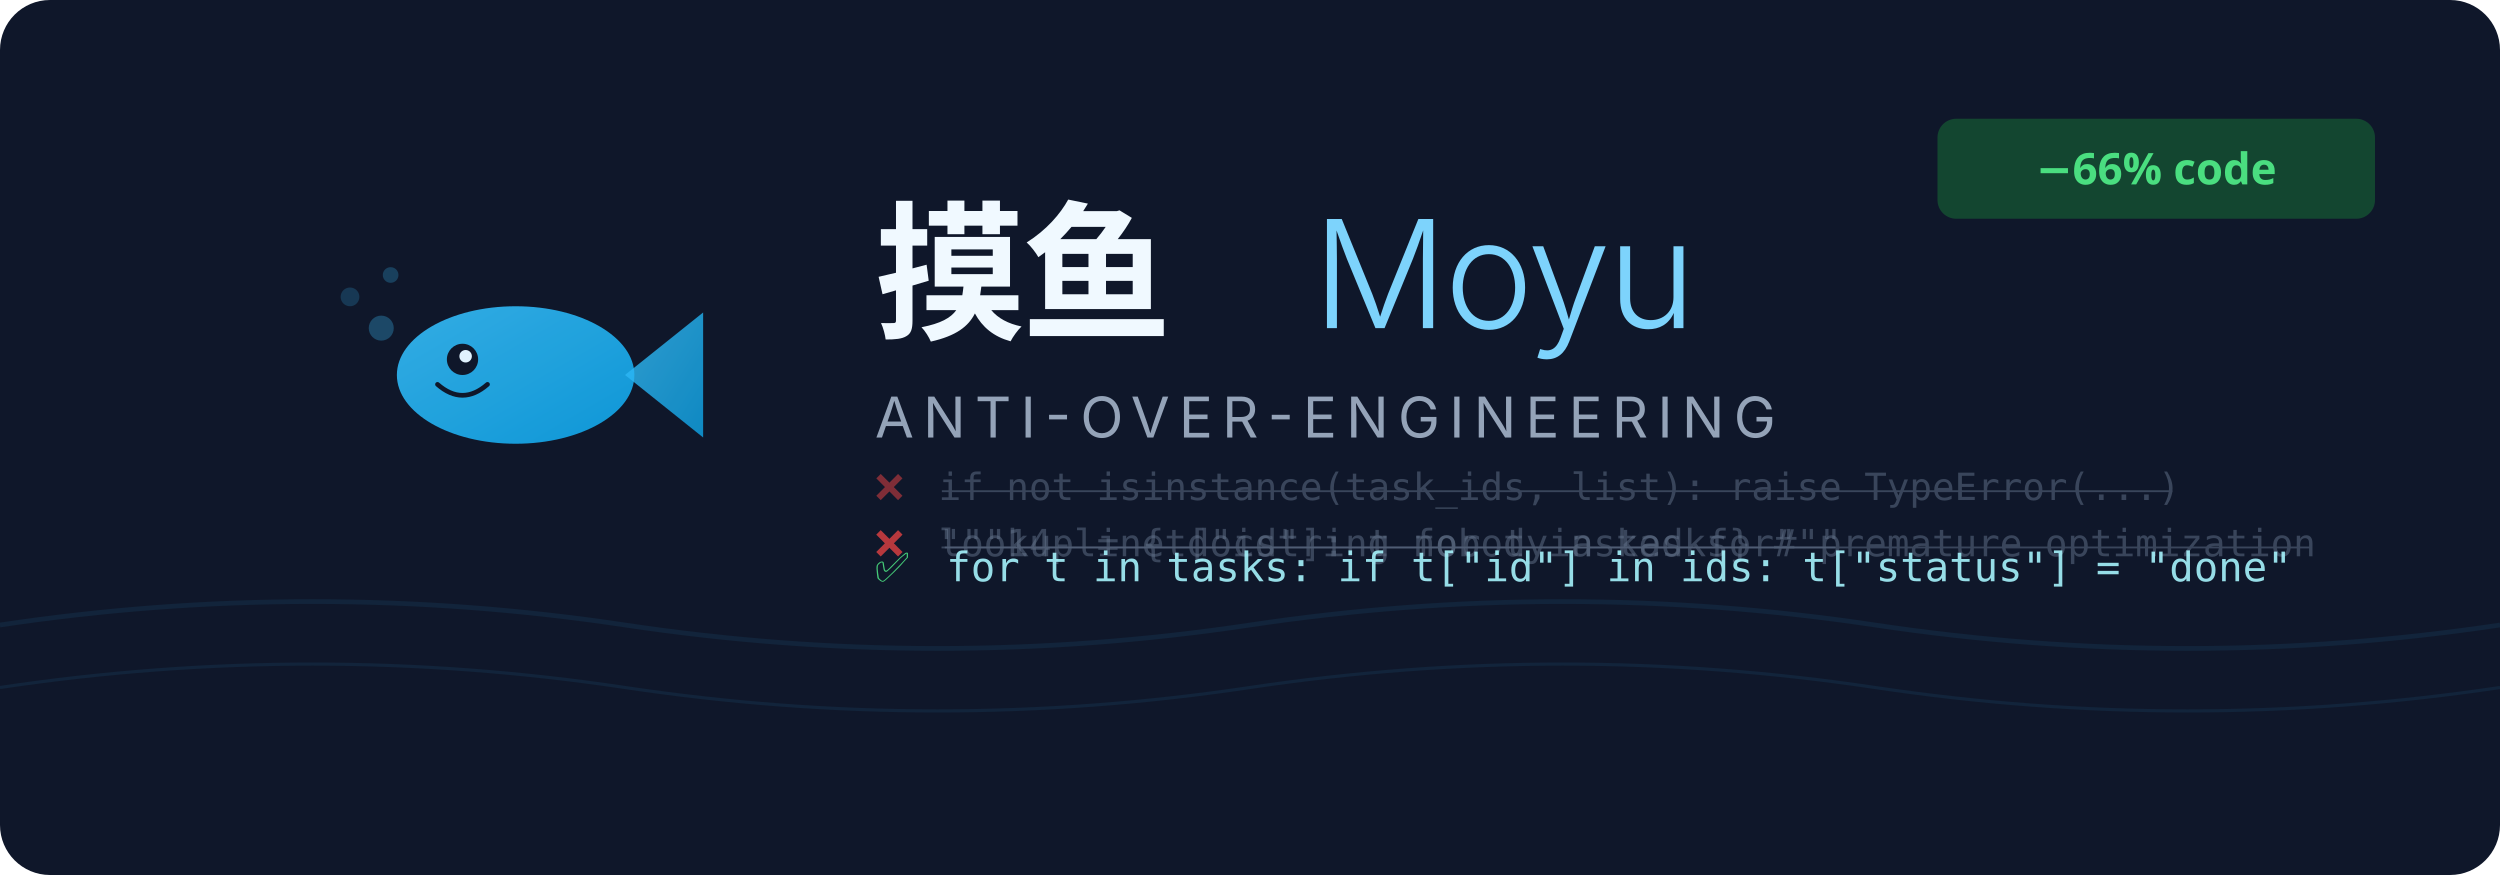
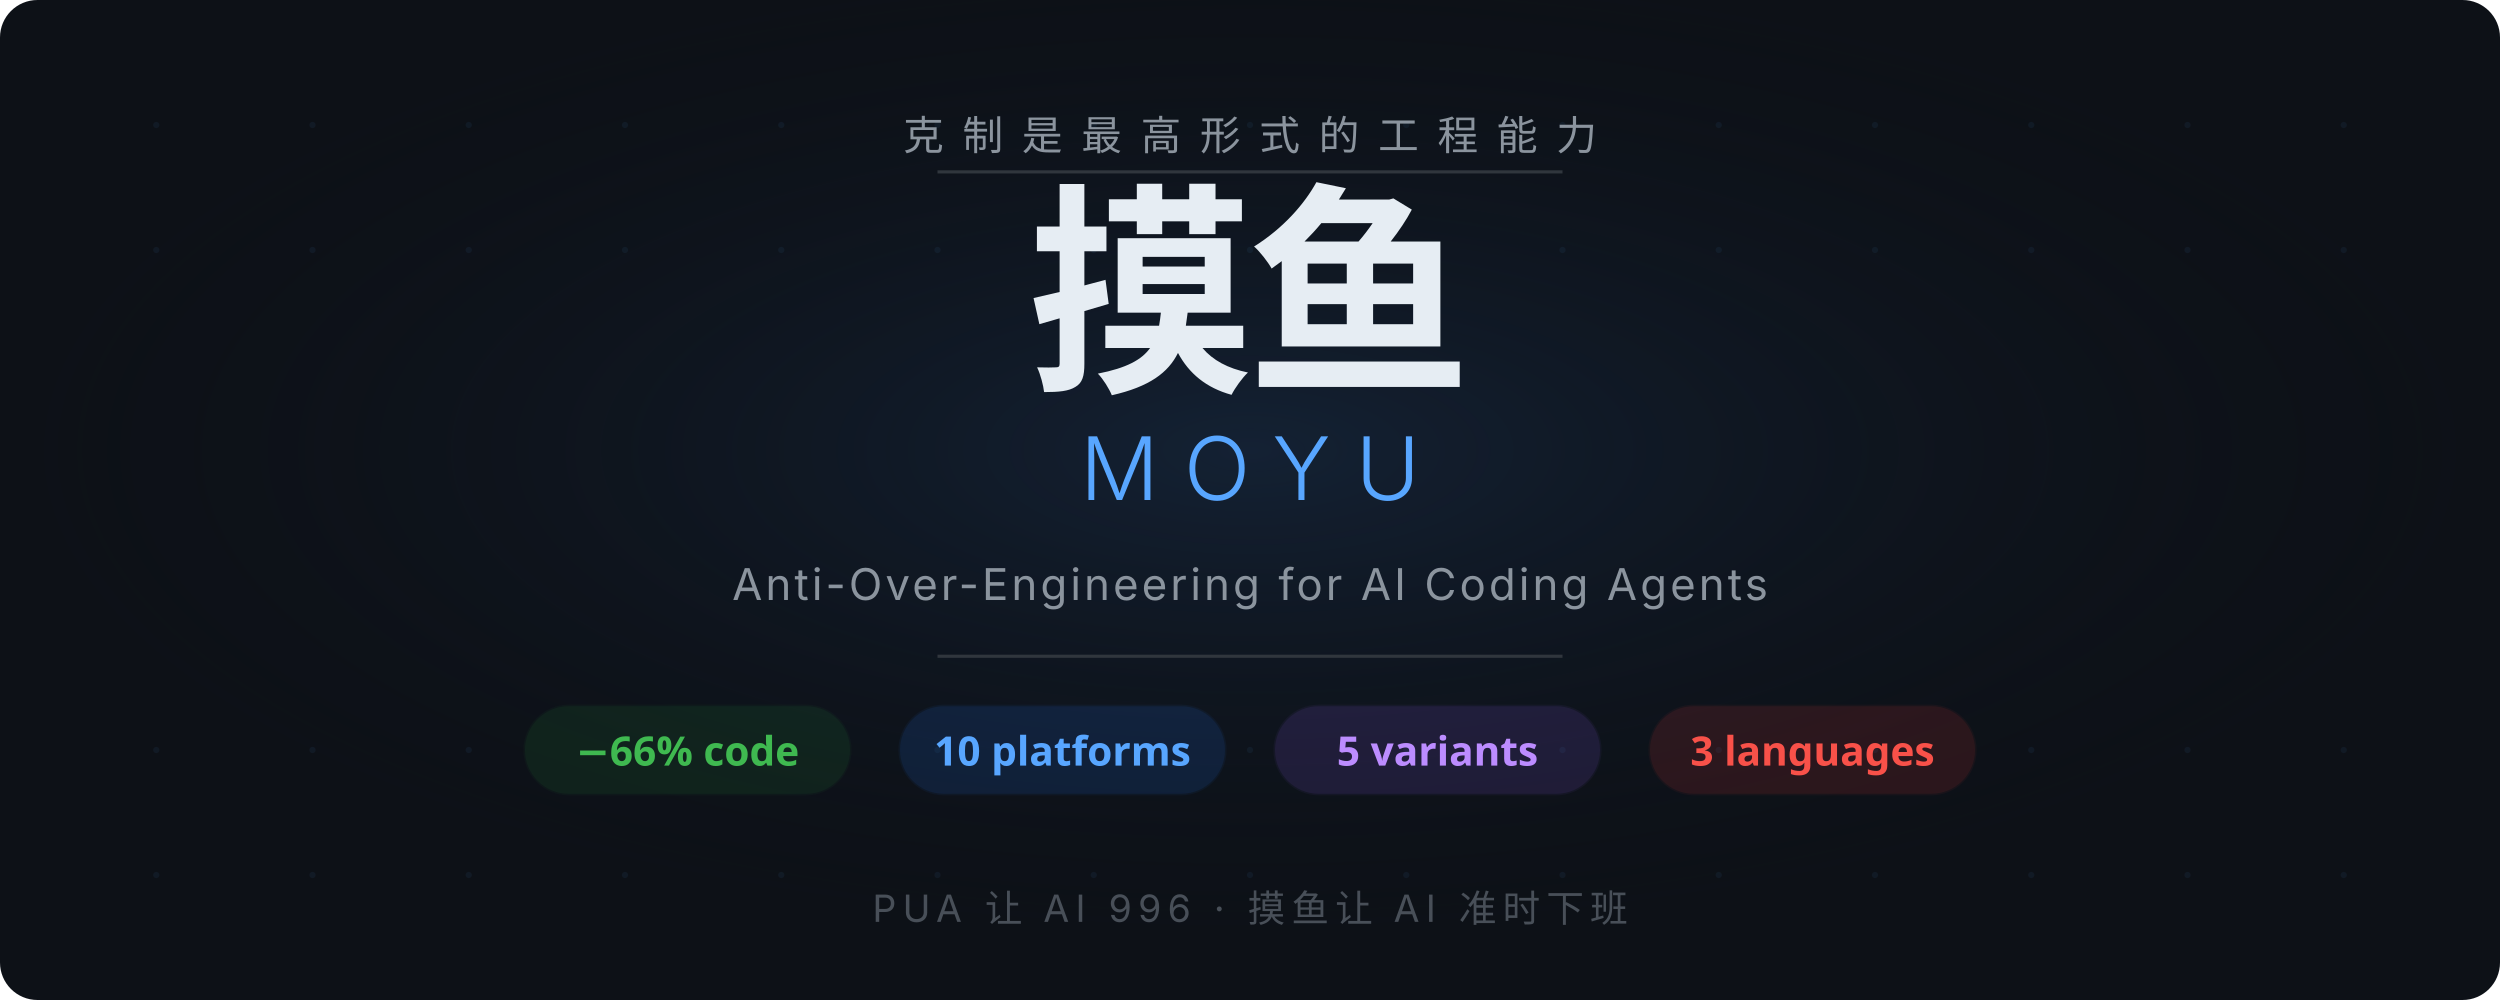
- <svg xmlns="http://www.w3.org/2000/svg" viewBox="0 0 800 280" fill="none">
+ <svg xmlns="http://www.w3.org/2000/svg" viewBox="0 0 800 320" fill="none">
  <defs>
-     <linearGradient id="bg" x1="0" y1="0" x2="800" y2="280">
-       <stop offset="0%" stop-color="#0f172a" />
-       <stop offset="100%" stop-color="#1e3a5f" />
-     </linearGradient>
-     <linearGradient id="fish" x1="0" y1="0" x2="1" y2="1">
-       <stop offset="0%" stop-color="#38bdf8" />
-       <stop offset="100%" stop-color="#0ea5e9" />
-     </linearGradient>
-     <linearGradient id="wave" x1="0" y1="0" x2="800" y2="0">
-       <stop offset="0%" stop-color="#38bdf8" stop-opacity="0.08" />
-       <stop offset="50%" stop-color="#38bdf8" stop-opacity="0.15" />
-       <stop offset="100%" stop-color="#38bdf8" stop-opacity="0.08" />
-     </linearGradient>
+     <radialGradient id="glow" cx="50%" cy="45%" r="50%">
+       <stop offset="0%" stop-color="#1e3a5f" stop-opacity="0.4" />
+       <stop offset="100%" stop-color="#0a0f1a" stop-opacity="0" />
+     </radialGradient>
  </defs>
-   <rect width="800" height="280" rx="16" fill="url(#bg)" />
-   <path d="M0 200 Q100 185 200 200 Q300 215 400 200 Q500 185 600 200 Q700 215 800 200" stroke="url(#wave)" stroke-width="1.5" fill="none" />
-   <path d="M0 220 Q100 205 200 220 Q300 235 400 220 Q500 205 600 220 Q700 235 800 220" stroke="url(#wave)" stroke-width="1" fill="none" />
-   <g transform="translate(120, 90)">
-     <ellipse cx="45" cy="30" rx="38" ry="22" fill="url(#fish)" opacity="0.9" />
-     <path d="M80 30 L105 10 L105 50 Z" fill="url(#fish)" opacity="0.8" />
-     <circle cx="28" cy="25" r="5" fill="#0f172a" />
-     <circle cx="29" cy="24" r="2" fill="#e0f2fe" />
-     <path d="M20 33 Q28 40 36 33" stroke="#0f172a" stroke-width="1.5" fill="none" stroke-linecap="round" />
-     <circle cx="2" cy="15" r="4" fill="#38bdf8" opacity="0.3" />
-     <circle cx="-8" cy="5" r="3" fill="#38bdf8" opacity="0.2" />
-     <circle cx="5" cy="-2" r="2.5" fill="#38bdf8" opacity="0.25" />
+   <rect width="800" height="320" rx="12" fill="#0d1117" />
+   <rect width="800" height="320" rx="12" fill="url(#glow)" />
+   <g opacity="0.06" fill="#58a6ff">
+     <circle cx="50" cy="40" r="1" />
+     <circle cx="100" cy="40" r="1" />
+     <circle cx="150" cy="40" r="1" />
+     <circle cx="200" cy="40" r="1" />
+     <circle cx="250" cy="40" r="1" />
+     <circle cx="300" cy="40" r="1" />
+     <circle cx="350" cy="40" r="1" />
+     <circle cx="400" cy="40" r="1" />
+     <circle cx="450" cy="40" r="1" />
+     <circle cx="500" cy="40" r="1" />
+     <circle cx="550" cy="40" r="1" />
+     <circle cx="600" cy="40" r="1" />
+     <circle cx="650" cy="40" r="1" />
+     <circle cx="700" cy="40" r="1" />
+     <circle cx="750" cy="40" r="1" />
+     <circle cx="50" cy="80" r="1" />
+     <circle cx="100" cy="80" r="1" />
+     <circle cx="150" cy="80" r="1" />
+     <circle cx="200" cy="80" r="1" />
+     <circle cx="250" cy="80" r="1" />
+     <circle cx="300" cy="80" r="1" />
+     <circle cx="350" cy="80" r="1" />
+     <circle cx="400" cy="80" r="1" />
+     <circle cx="450" cy="80" r="1" />
+     <circle cx="500" cy="80" r="1" />
+     <circle cx="550" cy="80" r="1" />
+     <circle cx="600" cy="80" r="1" />
+     <circle cx="650" cy="80" r="1" />
+     <circle cx="700" cy="80" r="1" />
+     <circle cx="750" cy="80" r="1" />
+     <circle cx="50" cy="240" r="1" />
+     <circle cx="100" cy="240" r="1" />
+     <circle cx="150" cy="240" r="1" />
+     <circle cx="200" cy="240" r="1" />
+     <circle cx="250" cy="240" r="1" />
+     <circle cx="300" cy="240" r="1" />
+     <circle cx="350" cy="240" r="1" />
+     <circle cx="400" cy="240" r="1" />
+     <circle cx="450" cy="240" r="1" />
+     <circle cx="500" cy="240" r="1" />
+     <circle cx="550" cy="240" r="1" />
+     <circle cx="600" cy="240" r="1" />
+     <circle cx="650" cy="240" r="1" />
+     <circle cx="700" cy="240" r="1" />
+     <circle cx="750" cy="240" r="1" />
+     <circle cx="50" cy="280" r="1" />
+     <circle cx="100" cy="280" r="1" />
+     <circle cx="150" cy="280" r="1" />
+     <circle cx="200" cy="280" r="1" />
+     <circle cx="250" cy="280" r="1" />
+     <circle cx="300" cy="280" r="1" />
+     <circle cx="350" cy="280" r="1" />
+     <circle cx="400" cy="280" r="1" />
+     <circle cx="450" cy="280" r="1" />
+     <circle cx="500" cy="280" r="1" />
+     <circle cx="550" cy="280" r="1" />
+     <circle cx="600" cy="280" r="1" />
+     <circle cx="650" cy="280" r="1" />
+     <circle cx="700" cy="280" r="1" />
+     <circle cx="750" cy="280" r="1" />
  </g>
-   <text x="280" y="105" font-family="system-ui, -apple-system, 'Segoe UI', sans-serif" font-size="48" font-weight="800" fill="#f0f9ff" letter-spacing="-1">摸鱼</text>
-   <text x="420" y="105" font-family="system-ui, -apple-system, 'Segoe UI', sans-serif" font-size="48" font-weight="300" fill="#7dd3fc" letter-spacing="-1">Moyu</text>
-   <text x="280" y="140" font-family="system-ui, -apple-system, 'Segoe UI', sans-serif" font-size="18" fill="#94a3b8" letter-spacing="3">ANTI-OVER-ENGINEERING</text>
-   <g transform="translate(280, 160)">
-     <text font-family="ui-monospace, 'SF Mono', monospace" font-size="12" fill="#ef4444" opacity="0.5">
-       <tspan x="0" dy="0">❌</tspan>
-       <tspan dx="4" text-decoration="line-through" fill="#64748b">if not isinstance(task_ids, list): raise TypeError(...)</tspan>
-     </text>
-     <text font-family="ui-monospace, 'SF Mono', monospace" font-size="12" fill="#ef4444" opacity="0.5">
-       <tspan x="0" dy="18">❌</tspan>
-       <tspan dx="4" text-decoration="line-through" fill="#64748b">"""14-line docstring nobody asked for"""</tspan>
-     </text>
-     <text font-family="ui-monospace, 'SF Mono', monospace" font-size="12" fill="#ef4444" opacity="0.5">
-       <tspan x="0" dy="18">❌</tspan>
-       <tspan dx="4" text-decoration="line-through" fill="#64748b">lookup = {t["id"]: t for t in tasks}  # premature optimization</tspan>
-     </text>
-     <text font-family="ui-monospace, 'SF Mono', monospace" font-size="13" fill="#4ade80" opacity="0.9">
-       <tspan x="0" dy="26">✅</tspan>
-       <tspan dx="4" fill="#a5f3fc">for t in tasks: if t["id"] in ids: t["status"] = "done"</tspan>
-     </text>
+   <line x1="300" y1="55" x2="500" y2="55" stroke="#30363d" stroke-width="1" />
+   <text x="400" y="48" font-family="system-ui, -apple-system, sans-serif" font-size="13" fill="#8b949e" text-anchor="middle" letter-spacing="6">克制是最高形式的工程能力</text>
+   <text x="400" y="120" font-family="system-ui, -apple-system, 'Segoe UI', sans-serif" font-size="72" font-weight="700" fill="#e6edf3" text-anchor="middle" letter-spacing="-2">摸鱼</text>
+   <text x="400" y="160" font-family="system-ui, -apple-system, 'Segoe UI', sans-serif" font-size="28" font-weight="300" fill="#58a6ff" text-anchor="middle" letter-spacing="8">MOYU</text>
+   <text x="400" y="192" font-family="system-ui, -apple-system, sans-serif" font-size="14" fill="#8b949e" text-anchor="middle" letter-spacing="1">Anti-Over-Engineering for AI Coding Agents</text>
+   <line x1="300" y1="210" x2="500" y2="210" stroke="#30363d" stroke-width="1" />
+   <g transform="translate(400, 240)" text-anchor="middle">
+     <g transform="translate(-180, 0)">
+       <rect x="-52" y="-14" width="104" height="28" rx="14" fill="#238636" opacity="0.15" stroke="#238636" stroke-width="1" stroke-opacity="0.4" />
+       <text y="5" font-family="system-ui, sans-serif" font-size="13" font-weight="600" fill="#3fb950">−66% code</text>
+     </g>
+     <g transform="translate(-60, 0)">
+       <rect x="-52" y="-14" width="104" height="28" rx="14" fill="#1f6feb" opacity="0.15" stroke="#1f6feb" stroke-width="1" stroke-opacity="0.4" />
+       <text y="5" font-family="system-ui, sans-serif" font-size="13" font-weight="600" fill="#58a6ff">10 platforms</text>
+     </g>
+     <g transform="translate(60, 0)">
+       <rect x="-52" y="-14" width="104" height="28" rx="14" fill="#8957e5" opacity="0.15" stroke="#8957e5" stroke-width="1" stroke-opacity="0.4" />
+       <text y="5" font-family="system-ui, sans-serif" font-size="13" font-weight="600" fill="#bc8cff">5 variants</text>
+     </g>
+     <g transform="translate(180, 0)">
+       <rect x="-52" y="-14" width="104" height="28" rx="14" fill="#da3633" opacity="0.15" stroke="#da3633" stroke-width="1" stroke-opacity="0.4" />
+       <text y="5" font-family="system-ui, sans-serif" font-size="13" font-weight="600" fill="#f85149">3 languages</text>
+     </g>
  </g>
-   <g transform="translate(620, 38)">
-     <rect x="0" y="0" width="140" height="32" rx="6" fill="#166534" opacity="0.6" />
-     <text x="70" y="21" font-family="system-ui, sans-serif" font-size="14" font-weight="600" fill="#4ade80" text-anchor="middle">−66% code</text>
-   </g>
+   <text x="400" y="295" font-family="system-ui, -apple-system, sans-serif" font-size="12" fill="#484f58" text-anchor="middle" letter-spacing="2">PUA 让 AI 996 · 摸鱼让 AI 准时下班</text>
</svg>
